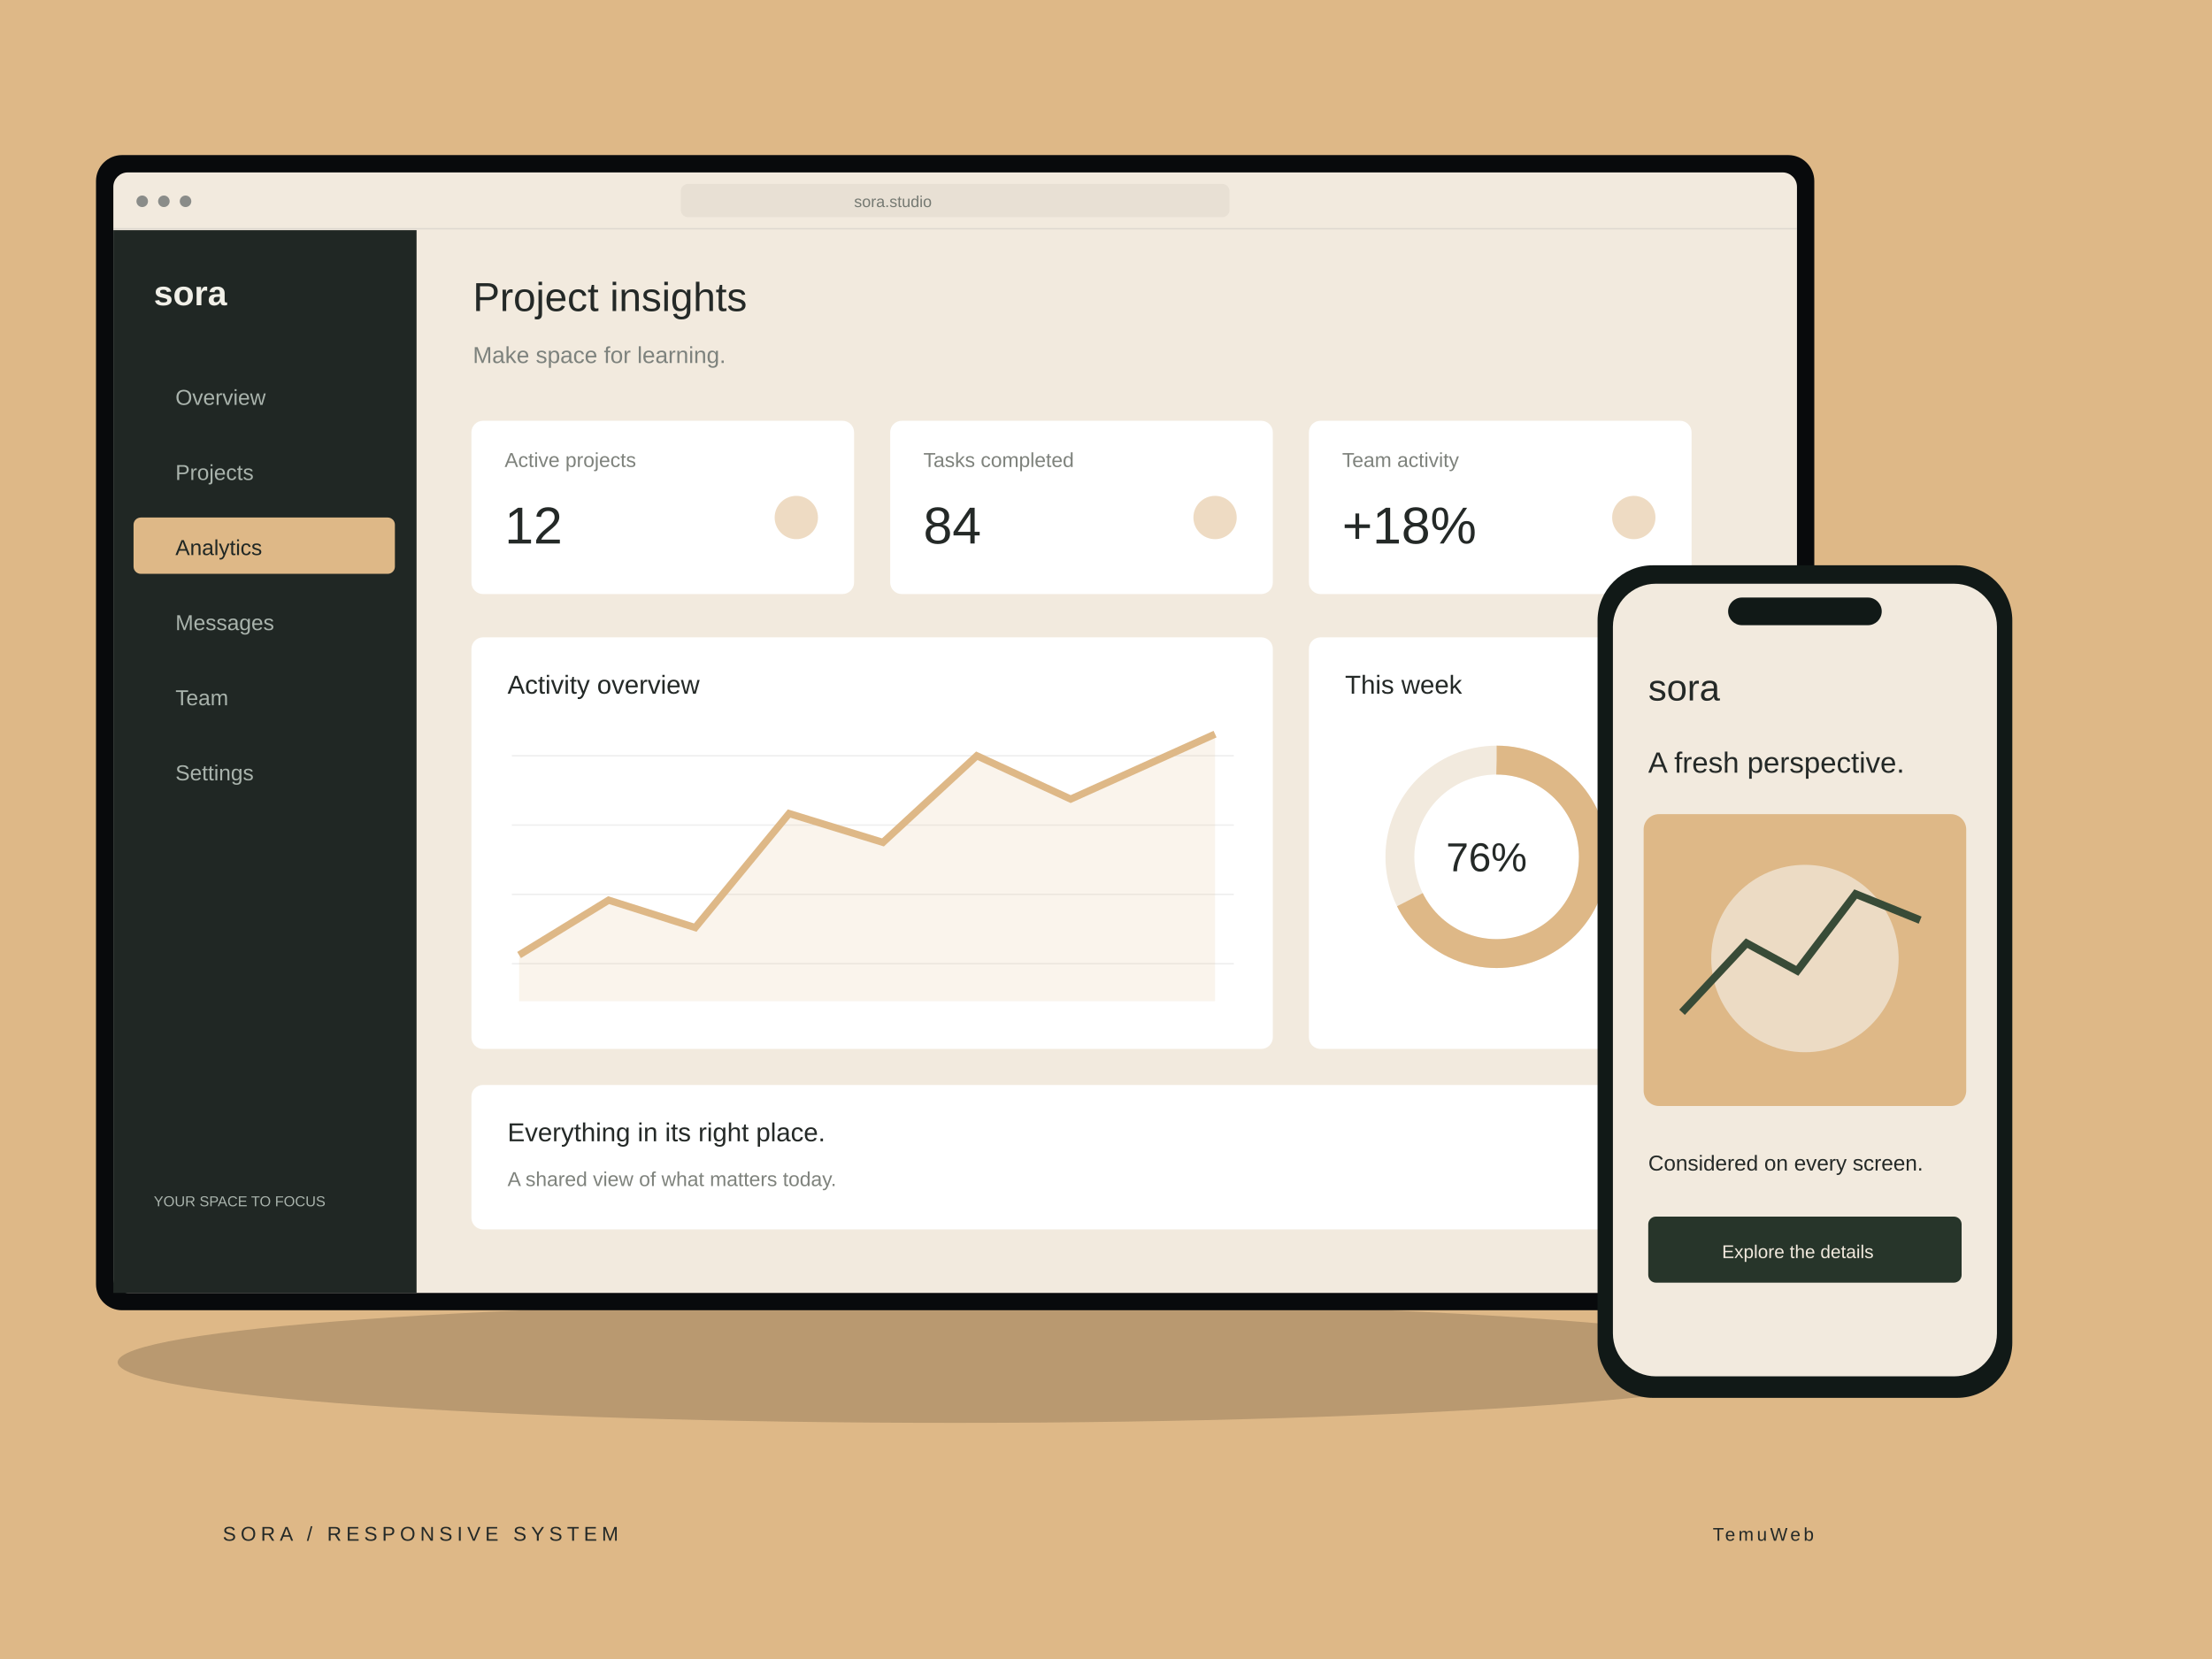
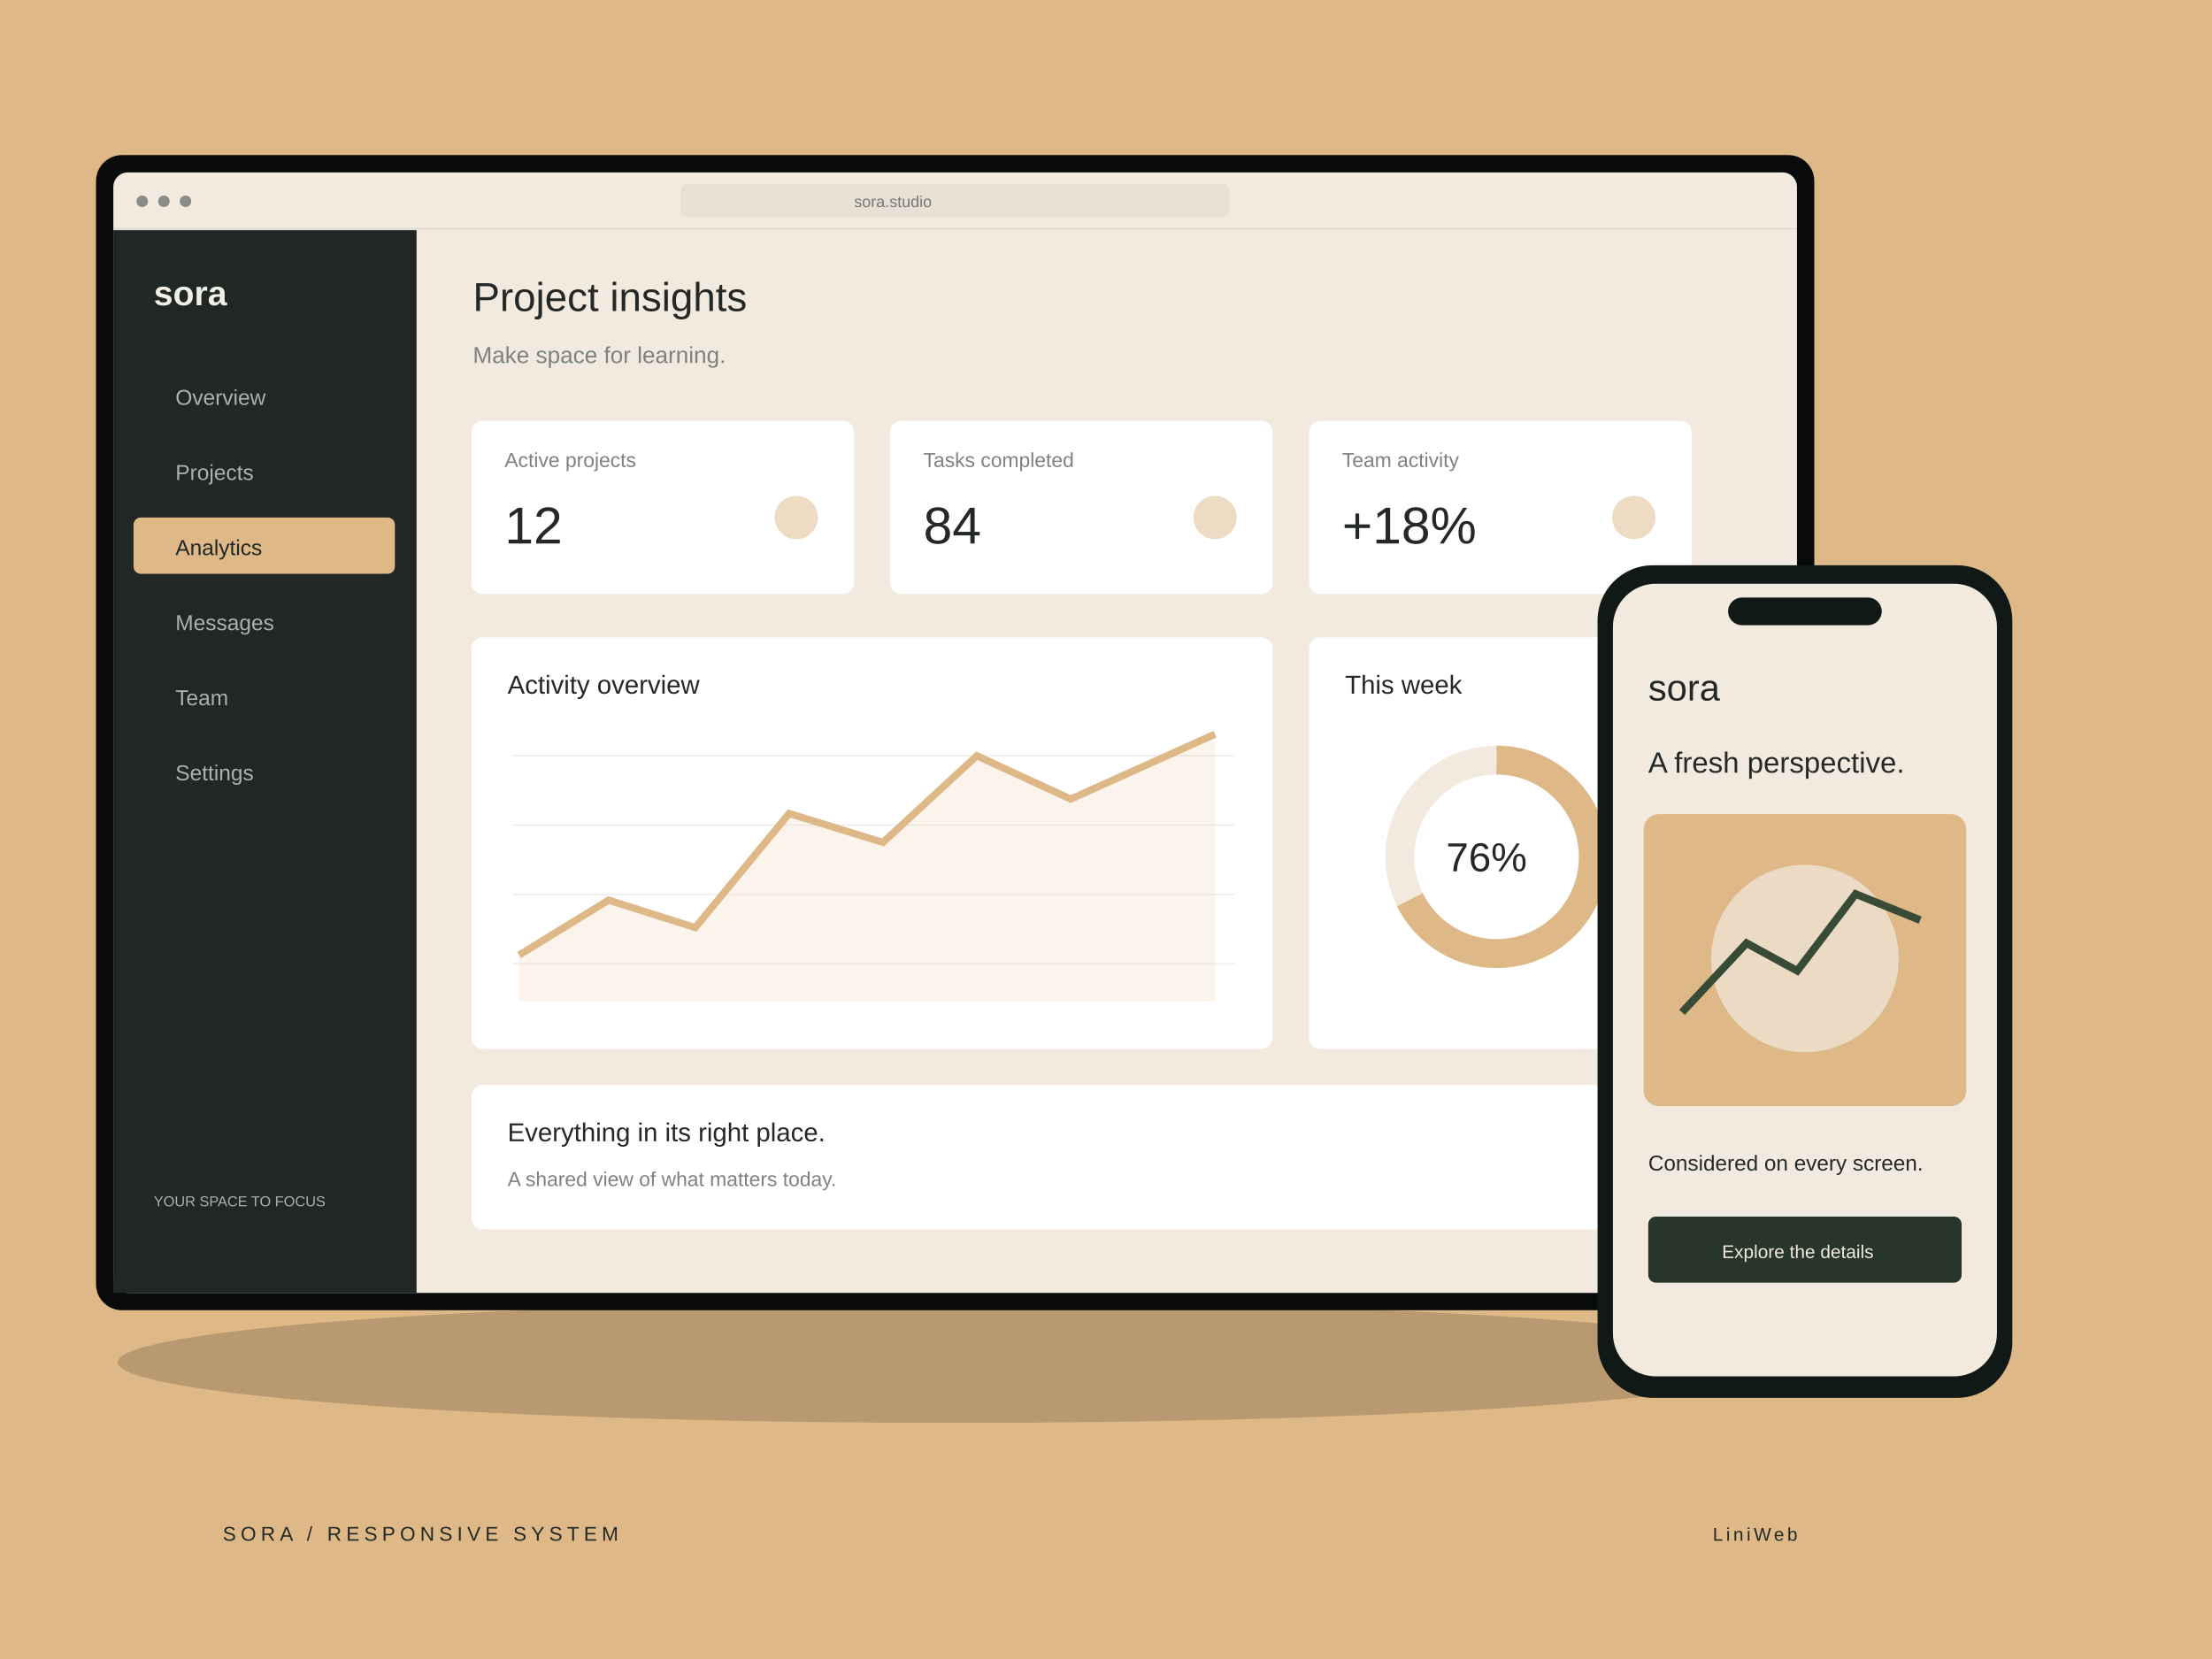
<svg xmlns="http://www.w3.org/2000/svg" width="1440" height="1080" viewBox="0 0 1440 1080">
  <rect width="1440" height="1080" fill="#deb887" />
  <g transform="translate(-55 -25) scale(.94)">
    <rect width="1440" height="1080" fill="#deb887" />
    <ellipse cx="720" cy="970" rx="580" ry="42" fill="#000" opacity=".17" />
    <rect x="125" y="134" width="1190" height="800" rx="18" fill="#080a0c" />
    <rect x="137" y="146" width="1166" height="776" rx="10" fill="#f2eade" />
    <path d="M137 185h1166" stroke="#aaa" stroke-opacity=".25" />
    <circle cx="157" cy="166" r="4" fill="#8a8c89" />
    <circle cx="172" cy="166" r="4" fill="#8a8c89" />
    <circle cx="187" cy="166" r="4" fill="#8a8c89" />
    <rect x="530" y="154" width="380" height="23" rx="5" fill="#000" opacity=".045" />
    <text x="650" y="170" font-family="Arial,Helvetica,sans-serif" font-size="11" fill="#757972">sora.studio</text>
    <rect x="137" y="186" width="210" height="736" fill="#202724" />
    <text x="165" y="238" font-family="Arial,Helvetica,sans-serif" font-size="24" fill="#f1f0e8" font-weight="bold">sora</text>
    <text x="180" y="307" font-family="Arial,Helvetica,sans-serif" font-size="15" fill="#a9b3ac">Overview</text>
    <text x="180" y="359" font-family="Arial,Helvetica,sans-serif" font-size="15" fill="#a9b3ac">Projects</text>
    <rect x="151" y="385" width="181" height="39" rx="5" fill="#deb887" />
    <text x="180" y="411" font-family="Arial,Helvetica,sans-serif" font-size="15" fill="#202724">Analytics</text>
    <text x="180" y="463" font-family="Arial,Helvetica,sans-serif" font-size="15" fill="#a9b3ac">Messages</text>
    <text x="180" y="515" font-family="Arial,Helvetica,sans-serif" font-size="15" fill="#a9b3ac">Team</text>
    <text x="180" y="567" font-family="Arial,Helvetica,sans-serif" font-size="15" fill="#a9b3ac">Settings</text>
    <text x="165" y="862" font-family="Arial,Helvetica,sans-serif" font-size="10" fill="#a9b3ac">YOUR SPACE TO FOCUS</text>
    <text x="386" y="242" font-family="Arial,Helvetica,sans-serif" font-size="28" fill="#242927">Project insights</text>
    <text x="386" y="278" font-family="Arial,Helvetica,sans-serif" font-size="16" fill="#7d827d">Make space for learning.</text>
    <rect x="385" y="318" width="265" height="120" rx="8" fill="#fff" />
    <text x="408" y="350" font-family="Arial,Helvetica,sans-serif" font-size="14" fill="#7e827c">Active projects</text>
    <text x="408" y="403" font-family="Arial,Helvetica,sans-serif" font-size="36" fill="#242927">12</text>
    <circle cx="610" cy="385" r="15" fill="#deb887" opacity=".5" />
    <rect x="675" y="318" width="265" height="120" rx="8" fill="#fff" />
    <text x="698" y="350" font-family="Arial,Helvetica,sans-serif" font-size="14" fill="#7e827c">Tasks completed</text>
    <text x="698" y="403" font-family="Arial,Helvetica,sans-serif" font-size="36" fill="#242927">84</text>
    <circle cx="900" cy="385" r="15" fill="#deb887" opacity=".5" />
    <rect x="965" y="318" width="265" height="120" rx="8" fill="#fff" />
    <text x="988" y="350" font-family="Arial,Helvetica,sans-serif" font-size="14" fill="#7e827c">Team activity</text>
    <text x="988" y="403" font-family="Arial,Helvetica,sans-serif" font-size="36" fill="#242927">+18%</text>
    <circle cx="1190" cy="385" r="15" fill="#deb887" opacity=".5" />
    <rect x="385" y="468" width="555" height="285" rx="8" fill="#fff" />
    <text x="410" y="507" font-family="Arial,Helvetica,sans-serif" font-size="18" fill="#242927">Activity overview</text>
    <path d="M413 550h500" stroke="#eee" />
    <path d="M413 598h500" stroke="#eee" />
    <path d="M413 646h500" stroke="#eee" />
    <path d="M413 694h500" stroke="#eee" />
    <path d="M418 688L480 650L540 669L605 590L670 610L735 550L800 580L900 535" fill="none" stroke="#deb887" stroke-width="5" />
    <path d="M418 688L480 650L540 669L605 590L670 610L735 550L800 580L900 535V720H418Z" fill="#deb887" opacity=".16" />
    <rect x="965" y="468" width="265" height="285" rx="8" fill="#fff" />
    <text x="990" y="507" font-family="Arial,Helvetica,sans-serif" font-size="18" fill="#242927">This week</text>
    <circle cx="1095" cy="620" r="67" fill="none" stroke="#f2eade" stroke-width="20" />
    <circle cx="1095" cy="620" r="67" fill="none" stroke="#deb887" stroke-width="20" stroke-dasharray="285 440" transform="rotate(-90 1095 620)" />
    <text x="1060" y="630" font-family="Arial,Helvetica,sans-serif" font-size="28" fill="#242927">76%</text>
    <rect x="385" y="778" width="845" height="100" rx="8" fill="#fff" />
    <text x="410" y="817" font-family="Arial,Helvetica,sans-serif" font-size="18" fill="#242927">Everything in its right place.</text>
    <text x="410" y="848" font-family="Arial,Helvetica,sans-serif" font-size="14" fill="#7e827c">A shared view of what matters today.</text>
  </g>
  <rect x="1040" y="368" width="270" height="542" rx="36" fill="#111917" />
  <rect x="1050" y="380" width="250" height="516" rx="28" fill="#f2eade" />
  <rect x="1125" y="389" width="100" height="18" rx="9" fill="#111917" />
  <text x="1073" y="456" font-family="Arial,Helvetica,sans-serif" font-size="24" fill="#242927">sora</text>
  <text x="1073" y="503" font-family="Arial,Helvetica,sans-serif" font-size="19" fill="#242927">A fresh perspective.</text>
  <rect x="1070" y="530" width="210" height="190" rx="10" fill="#deb887" />
  <circle cx="1175" cy="624" r="61" fill="#f2eade" opacity=".7" />
  <path d="M1095 659L1137 614L1170 632L1208 582L1250 599" fill="none" stroke="#384b37" stroke-width="5" />
  <text x="1073" y="762" font-family="Arial,Helvetica,sans-serif" font-size="14" fill="#242927">Considered on every screen.</text>
  <rect x="1073" y="792" width="204" height="43" rx="5" fill="#27352a" />
  <text x="1121" y="819" font-family="Arial,Helvetica,sans-serif" font-size="12" fill="#f2eade">Explore the details</text>
  <text x="145" y="1003" font-family="Arial,Helvetica,sans-serif" font-size="13" fill="#242927" letter-spacing="3">SORA / RESPONSIVE SYSTEM</text>
-   <text x="1115" y="1003" font-family="Arial,Helvetica,sans-serif" font-size="12" fill="#242927" letter-spacing="2">TemuWeb</text>
+   <text x="1115" y="1003" font-family="Arial,Helvetica,sans-serif" font-size="12" fill="#242927" letter-spacing="2">LiniWeb</text>
</svg>
